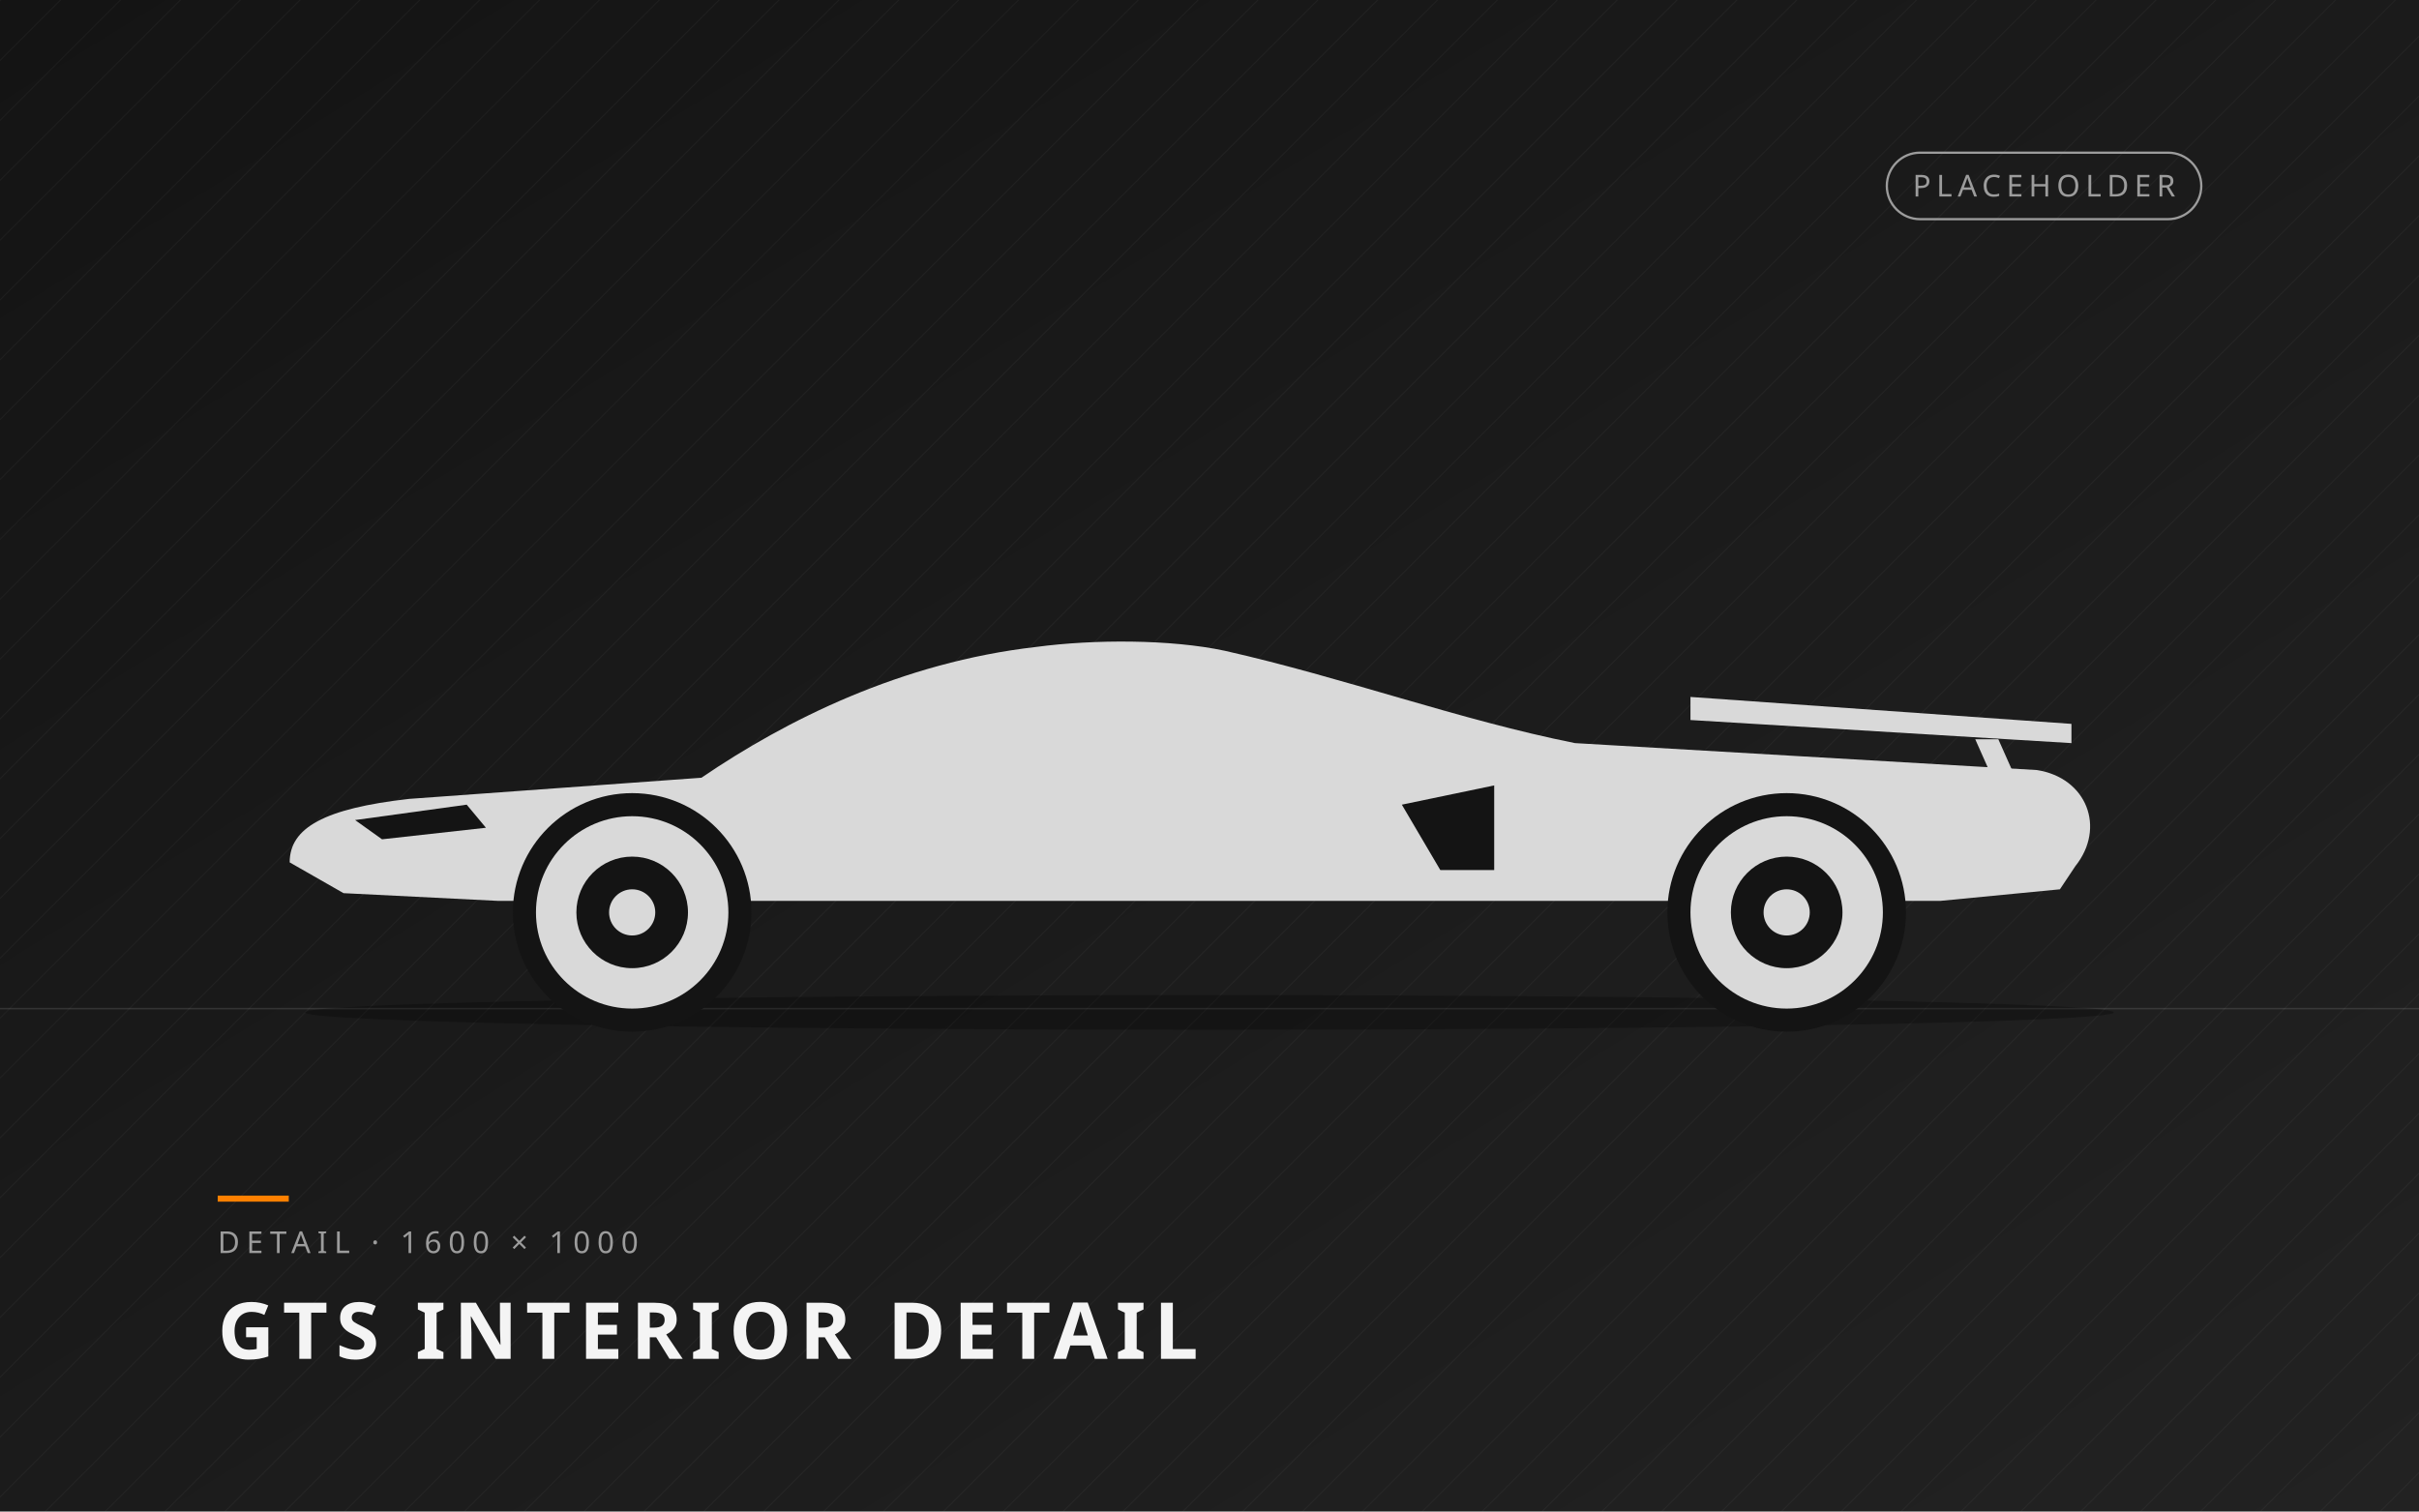
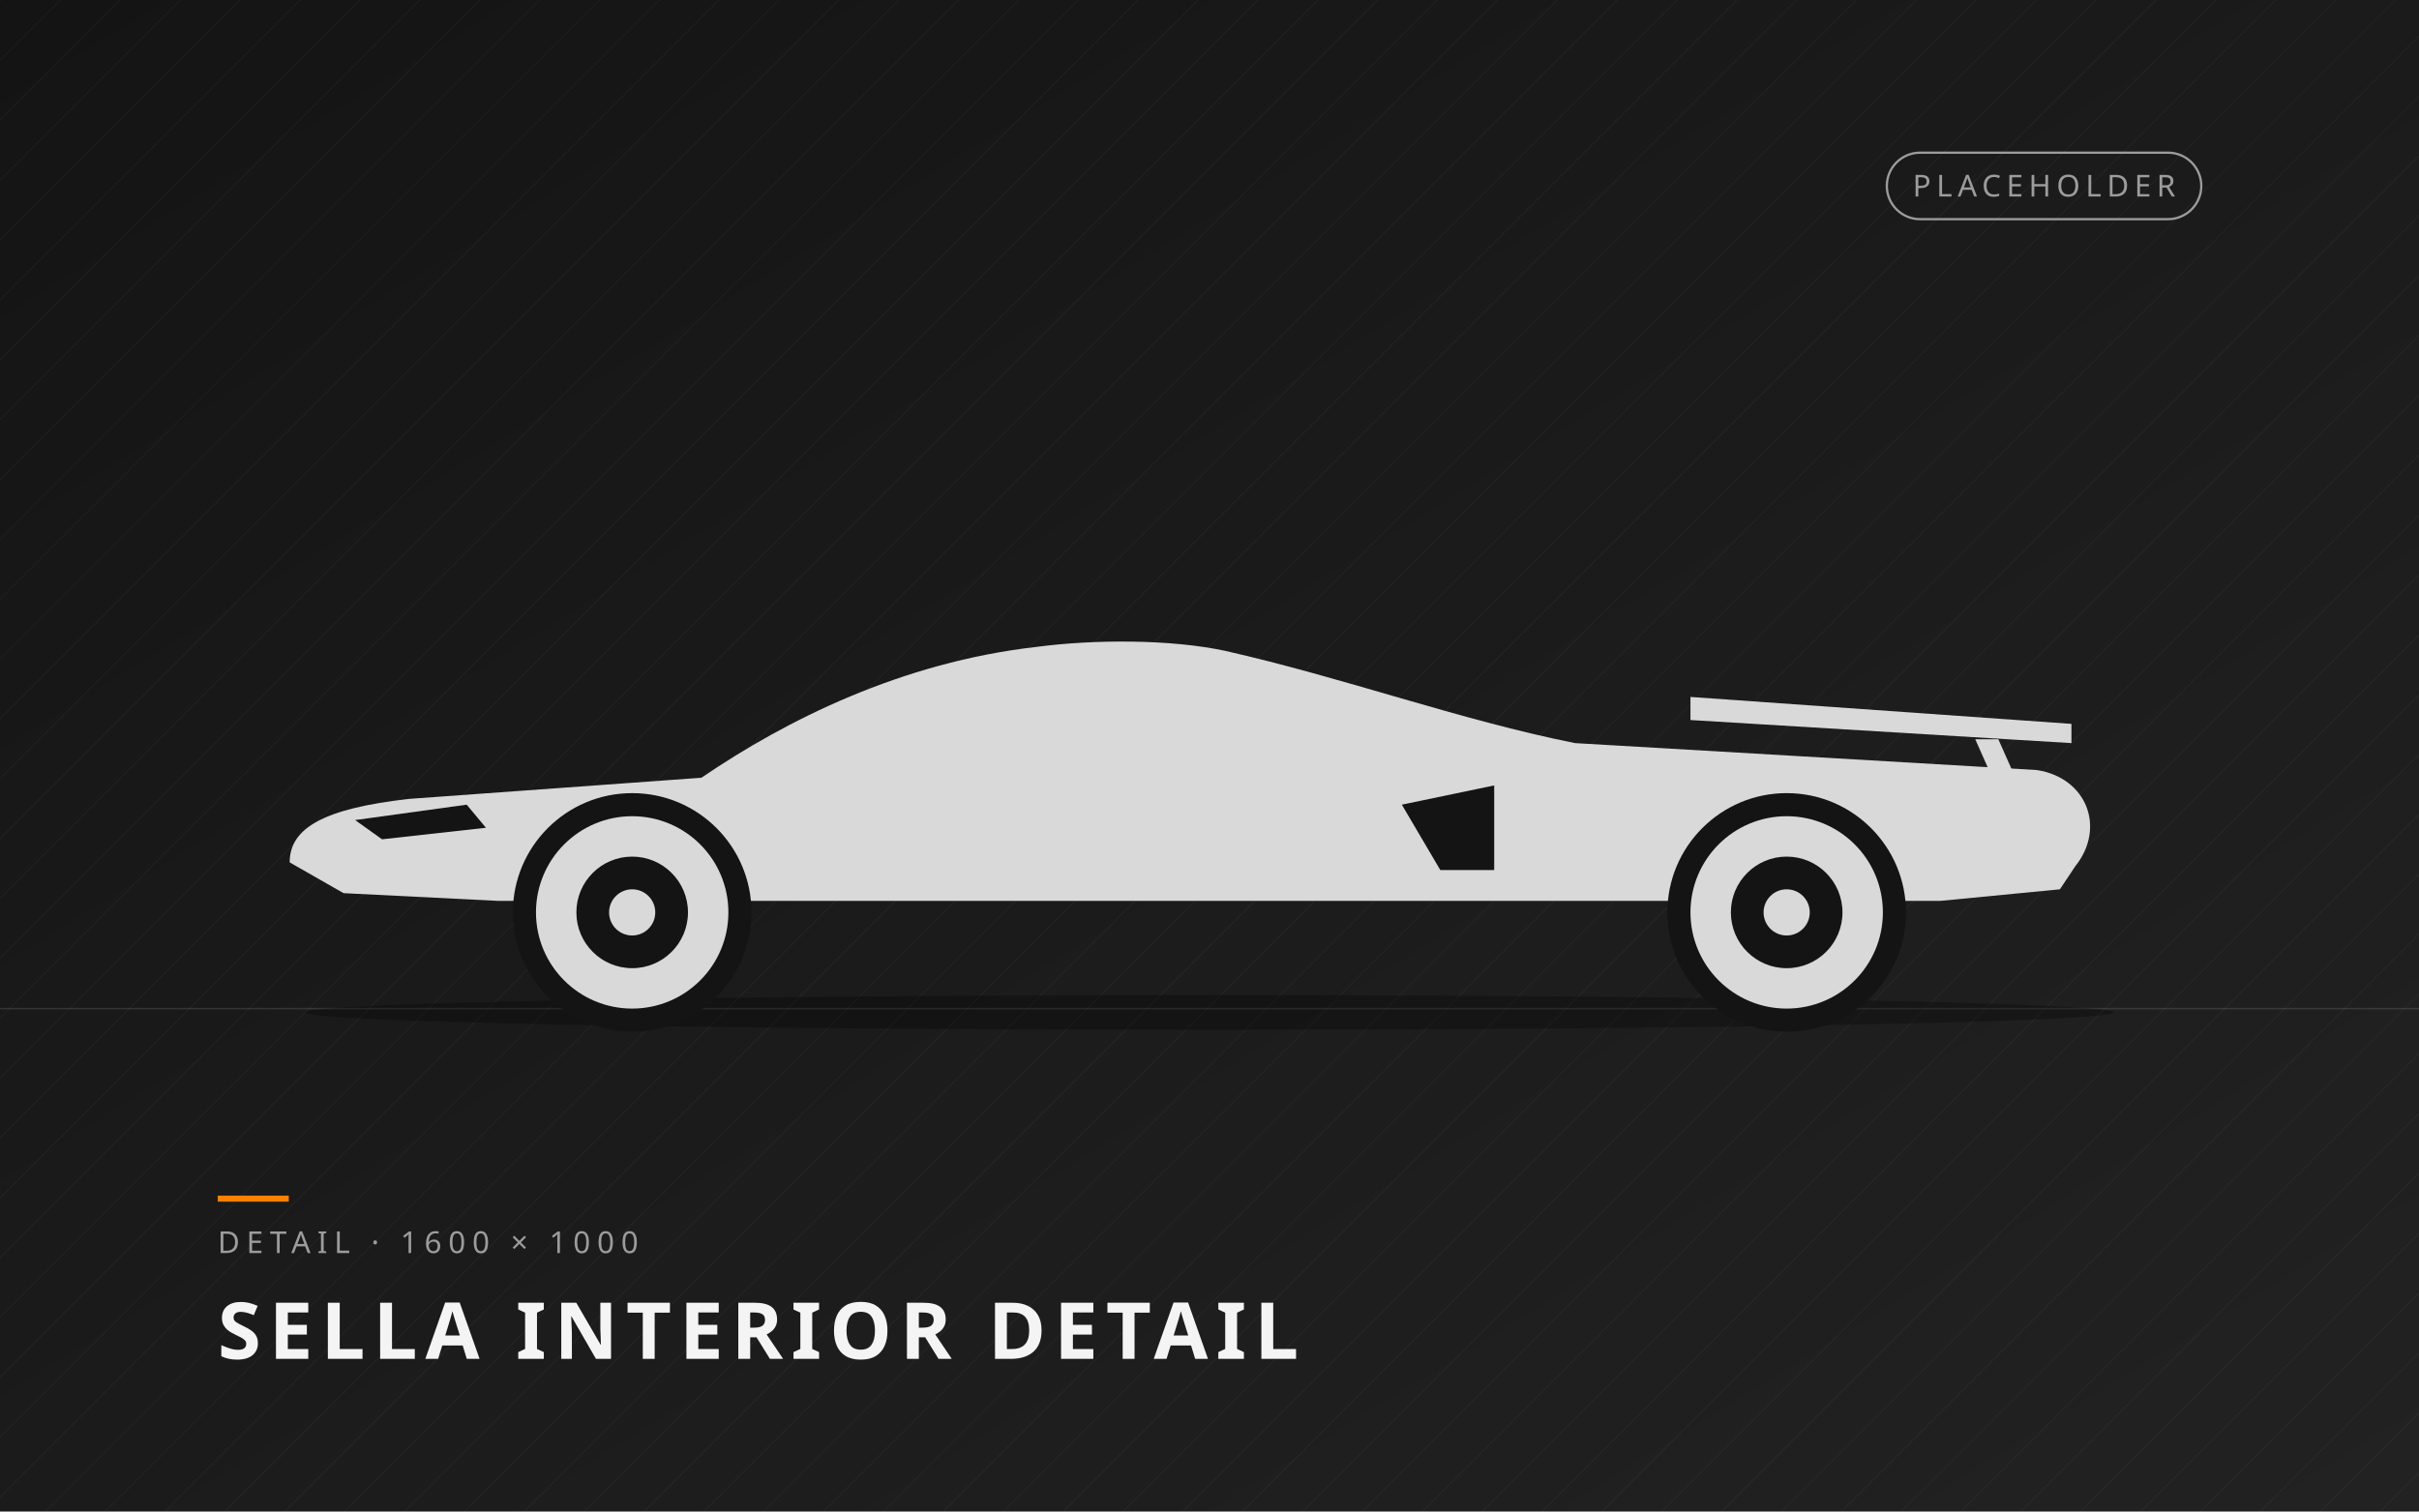
- <svg xmlns="http://www.w3.org/2000/svg" width="1600" height="1000" viewBox="0 0 1600 1000" role="img" aria-label="GTS interior detail placeholder">
+ <svg xmlns="http://www.w3.org/2000/svg" width="1600" height="1000" viewBox="0 0 1600 1000" role="img" aria-label="Sella interior detail placeholder">
  <defs>
    <linearGradient id="g-img-gts-interior" x1="0" y1="0" x2="1" y2="1">
      <stop offset="0" stop-color="#141414" />
      <stop offset="1" stop-color="#222222" />
    </linearGradient>
    <pattern id="t-img-gts-interior" width="28" height="28" patternUnits="userSpaceOnUse" patternTransform="rotate(45)">
      <line x1="0" y1="0" x2="0" y2="28" stroke="#ffffff" stroke-width="1" stroke-opacity="0.05" />
    </pattern>
  </defs>
  <rect width="1600" height="1000" fill="url(#g-img-gts-interior)" />
  <rect width="1600" height="1000" fill="url(#t-img-gts-interior)" />
  <line x1="0" y1="667.3" x2="1600" y2="667.3" stroke="#ffffff" stroke-opacity="0.12" stroke-width="1" />
  <g transform="translate(163.6 260) scale(1.2727)">
    <ellipse cx="500" cy="322" rx="470" ry="9" fill="#000000" opacity="0.28" />
    <path d="M22 244C22 226 40 216 84 211L236 200C280 170 340 140 410 132C440 128 480 128 508 134C570 148 630 170 690 182L930 196C956 200 966 226 950 246L942 258L880 264L130 264L50 260Z" fill="#d9d9d9" />
    <path d="M750 158L948 172L948 182L750 170Z M898 180L910 180L918 198L906 198Z" fill="#d9d9d9" />
    <path d="M600 214L648 204L648 248L620 248Z" fill="#141414" />
    <path d="M56 222L114 214L124 226L70 232Z" fill="#141414" />
    <circle cx="200" cy="270" r="62" fill="#141414" />
    <circle cx="200" cy="270" r="50" fill="#d9d9d9" />
    <circle cx="200" cy="270" r="29" fill="#141414" />
    <circle cx="200" cy="270" r="12" fill="#d9d9d9" />
    <circle cx="800" cy="270" r="62" fill="#141414" />
    <circle cx="800" cy="270" r="50" fill="#d9d9d9" />
    <circle cx="800" cy="270" r="29" fill="#141414" />
    <circle cx="800" cy="270" r="12" fill="#d9d9d9" />
  </g>
  <g font-family="system-ui, sans-serif" fill="#f4f4f4">
    <rect x="144" y="791" width="47" height="4" fill="#ff8000" />
    <text x="144" y="829" font-size="20" letter-spacing="4.4" fill="#9c9c9c">DETAIL · 1600 × 1000</text>
-     <text x="144" y="899" font-size="52" font-weight="600" letter-spacing="5.2">GTS INTERIOR DETAIL</text>
+     <text x="144" y="899" font-size="52" font-weight="600" letter-spacing="5.2">SELLA INTERIOR DETAIL</text>
    <rect x="1248" y="101" width="208" height="44" rx="22" fill="none" stroke="#9c9c9c" stroke-width="1.5" />
    <text x="1352" y="130" font-size="20" letter-spacing="3.6" text-anchor="middle" fill="#9c9c9c">PLACEHOLDER</text>
  </g>
</svg>
